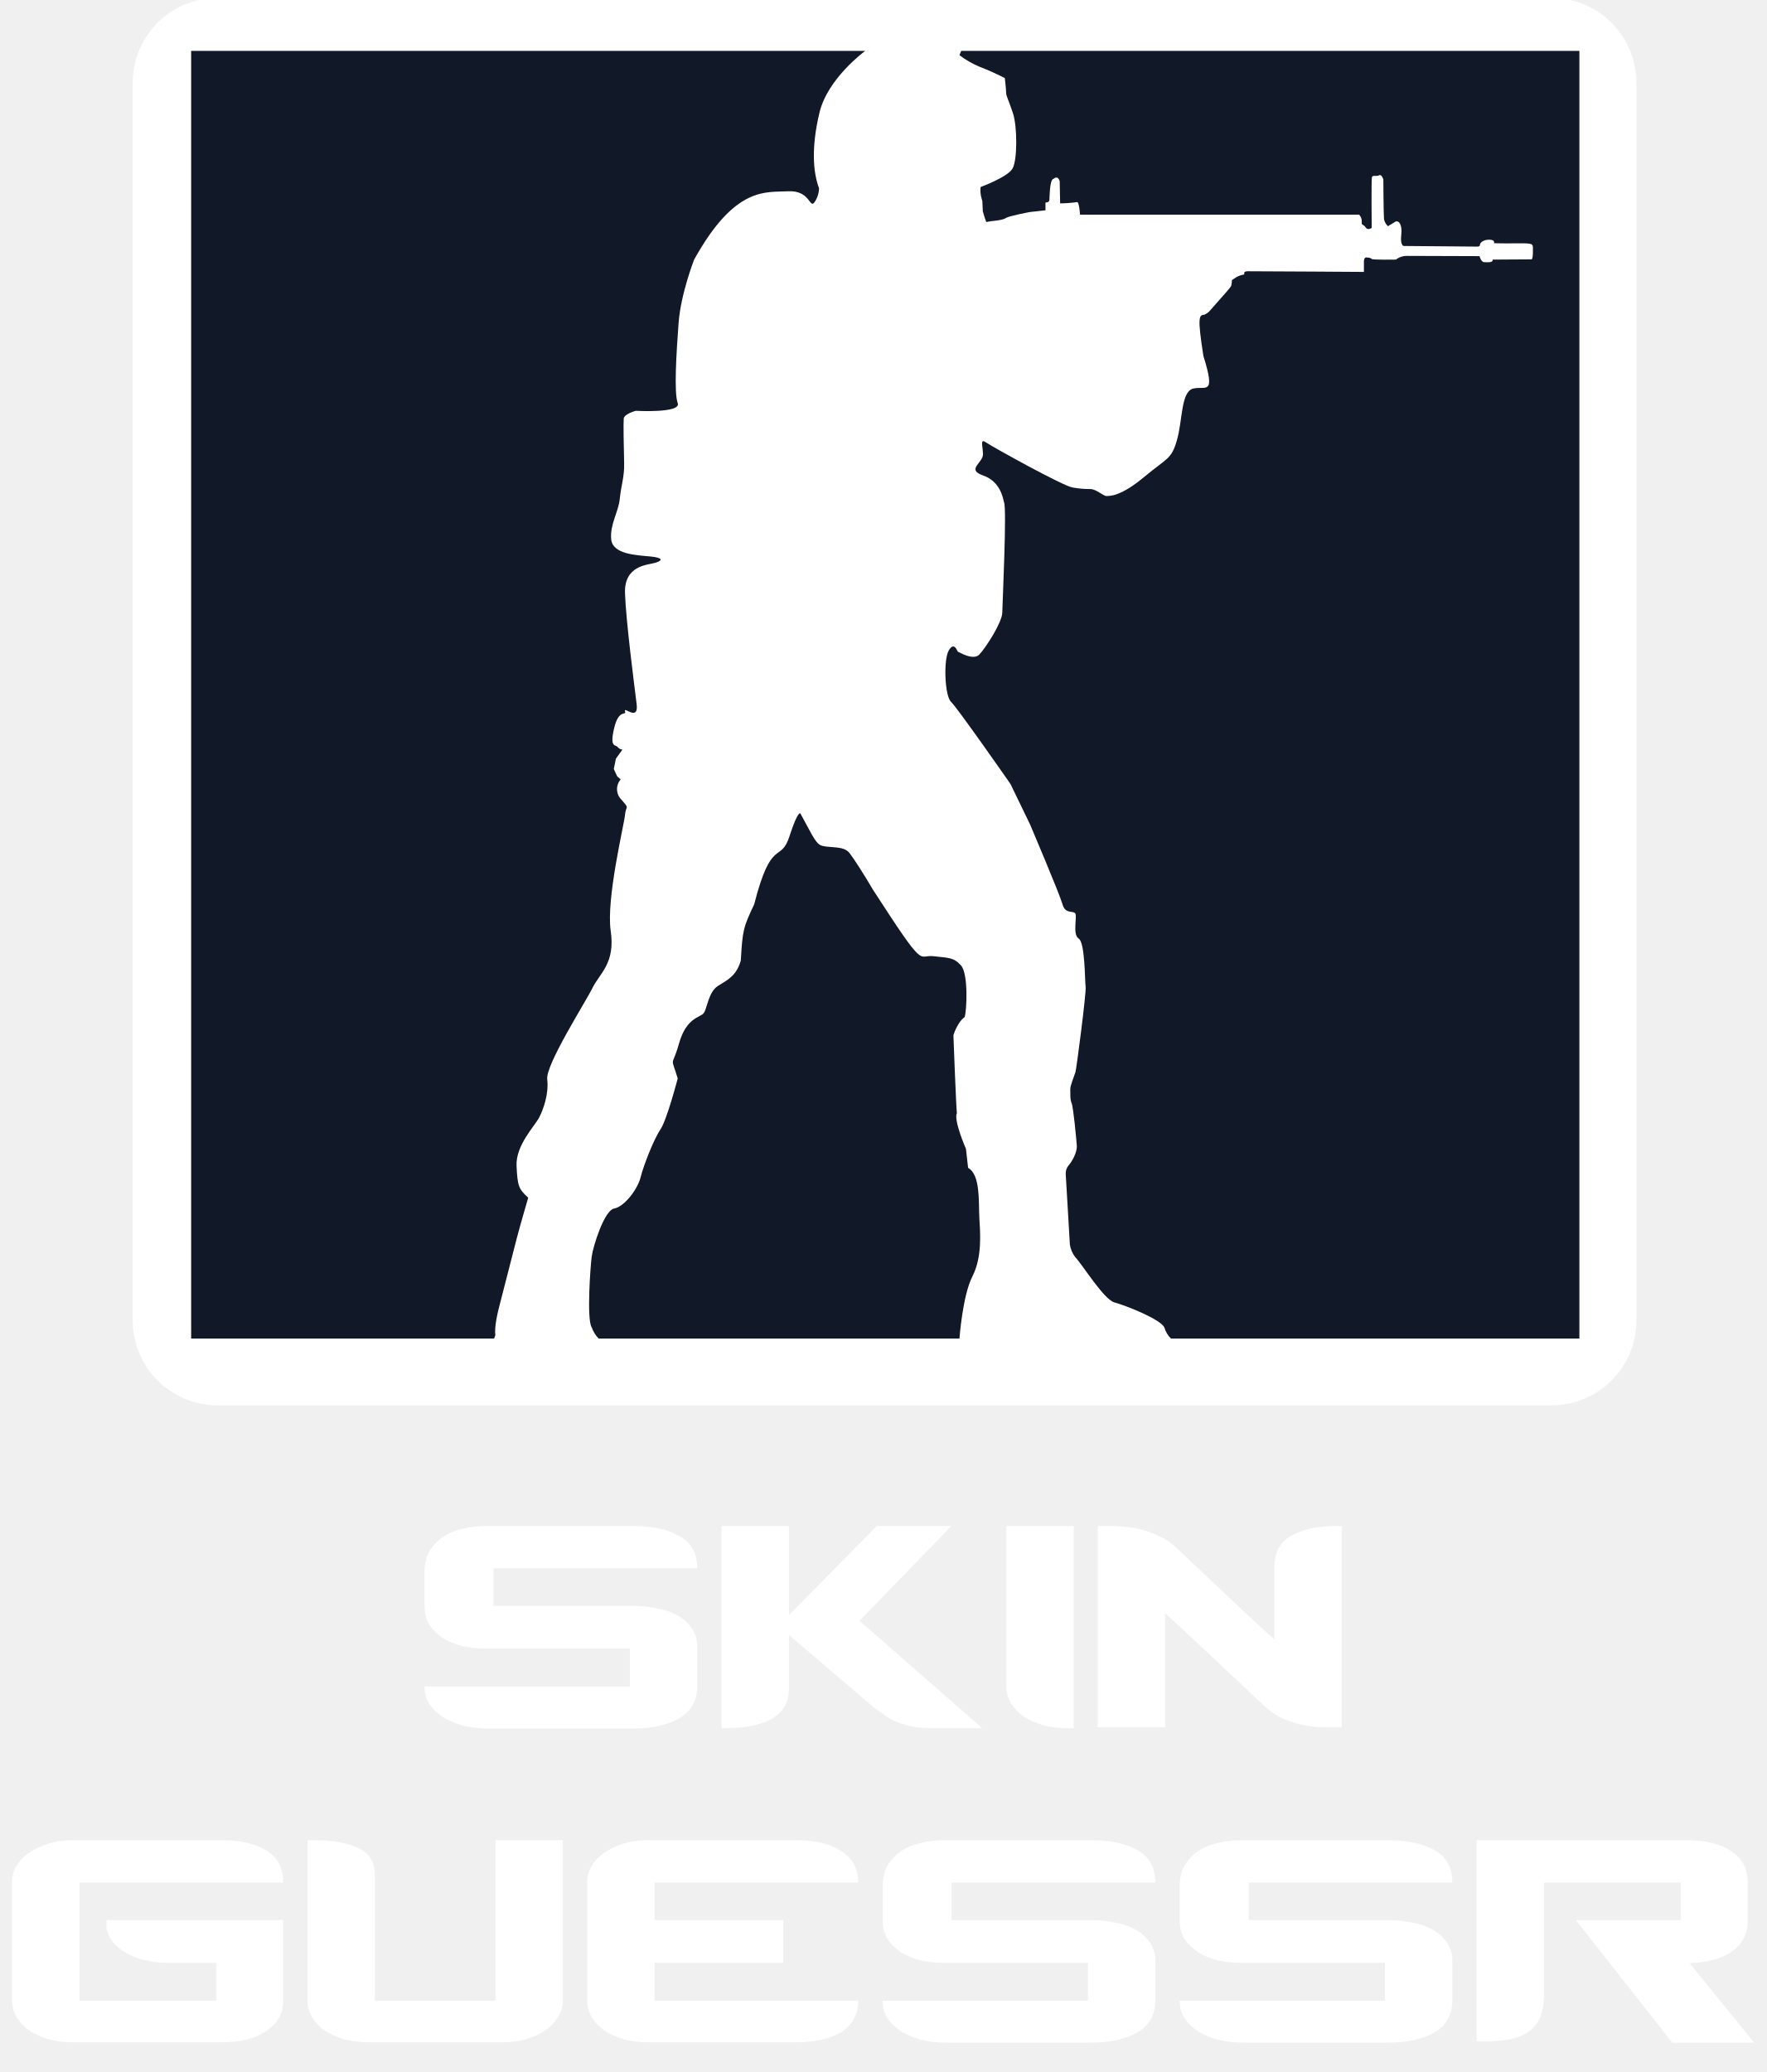
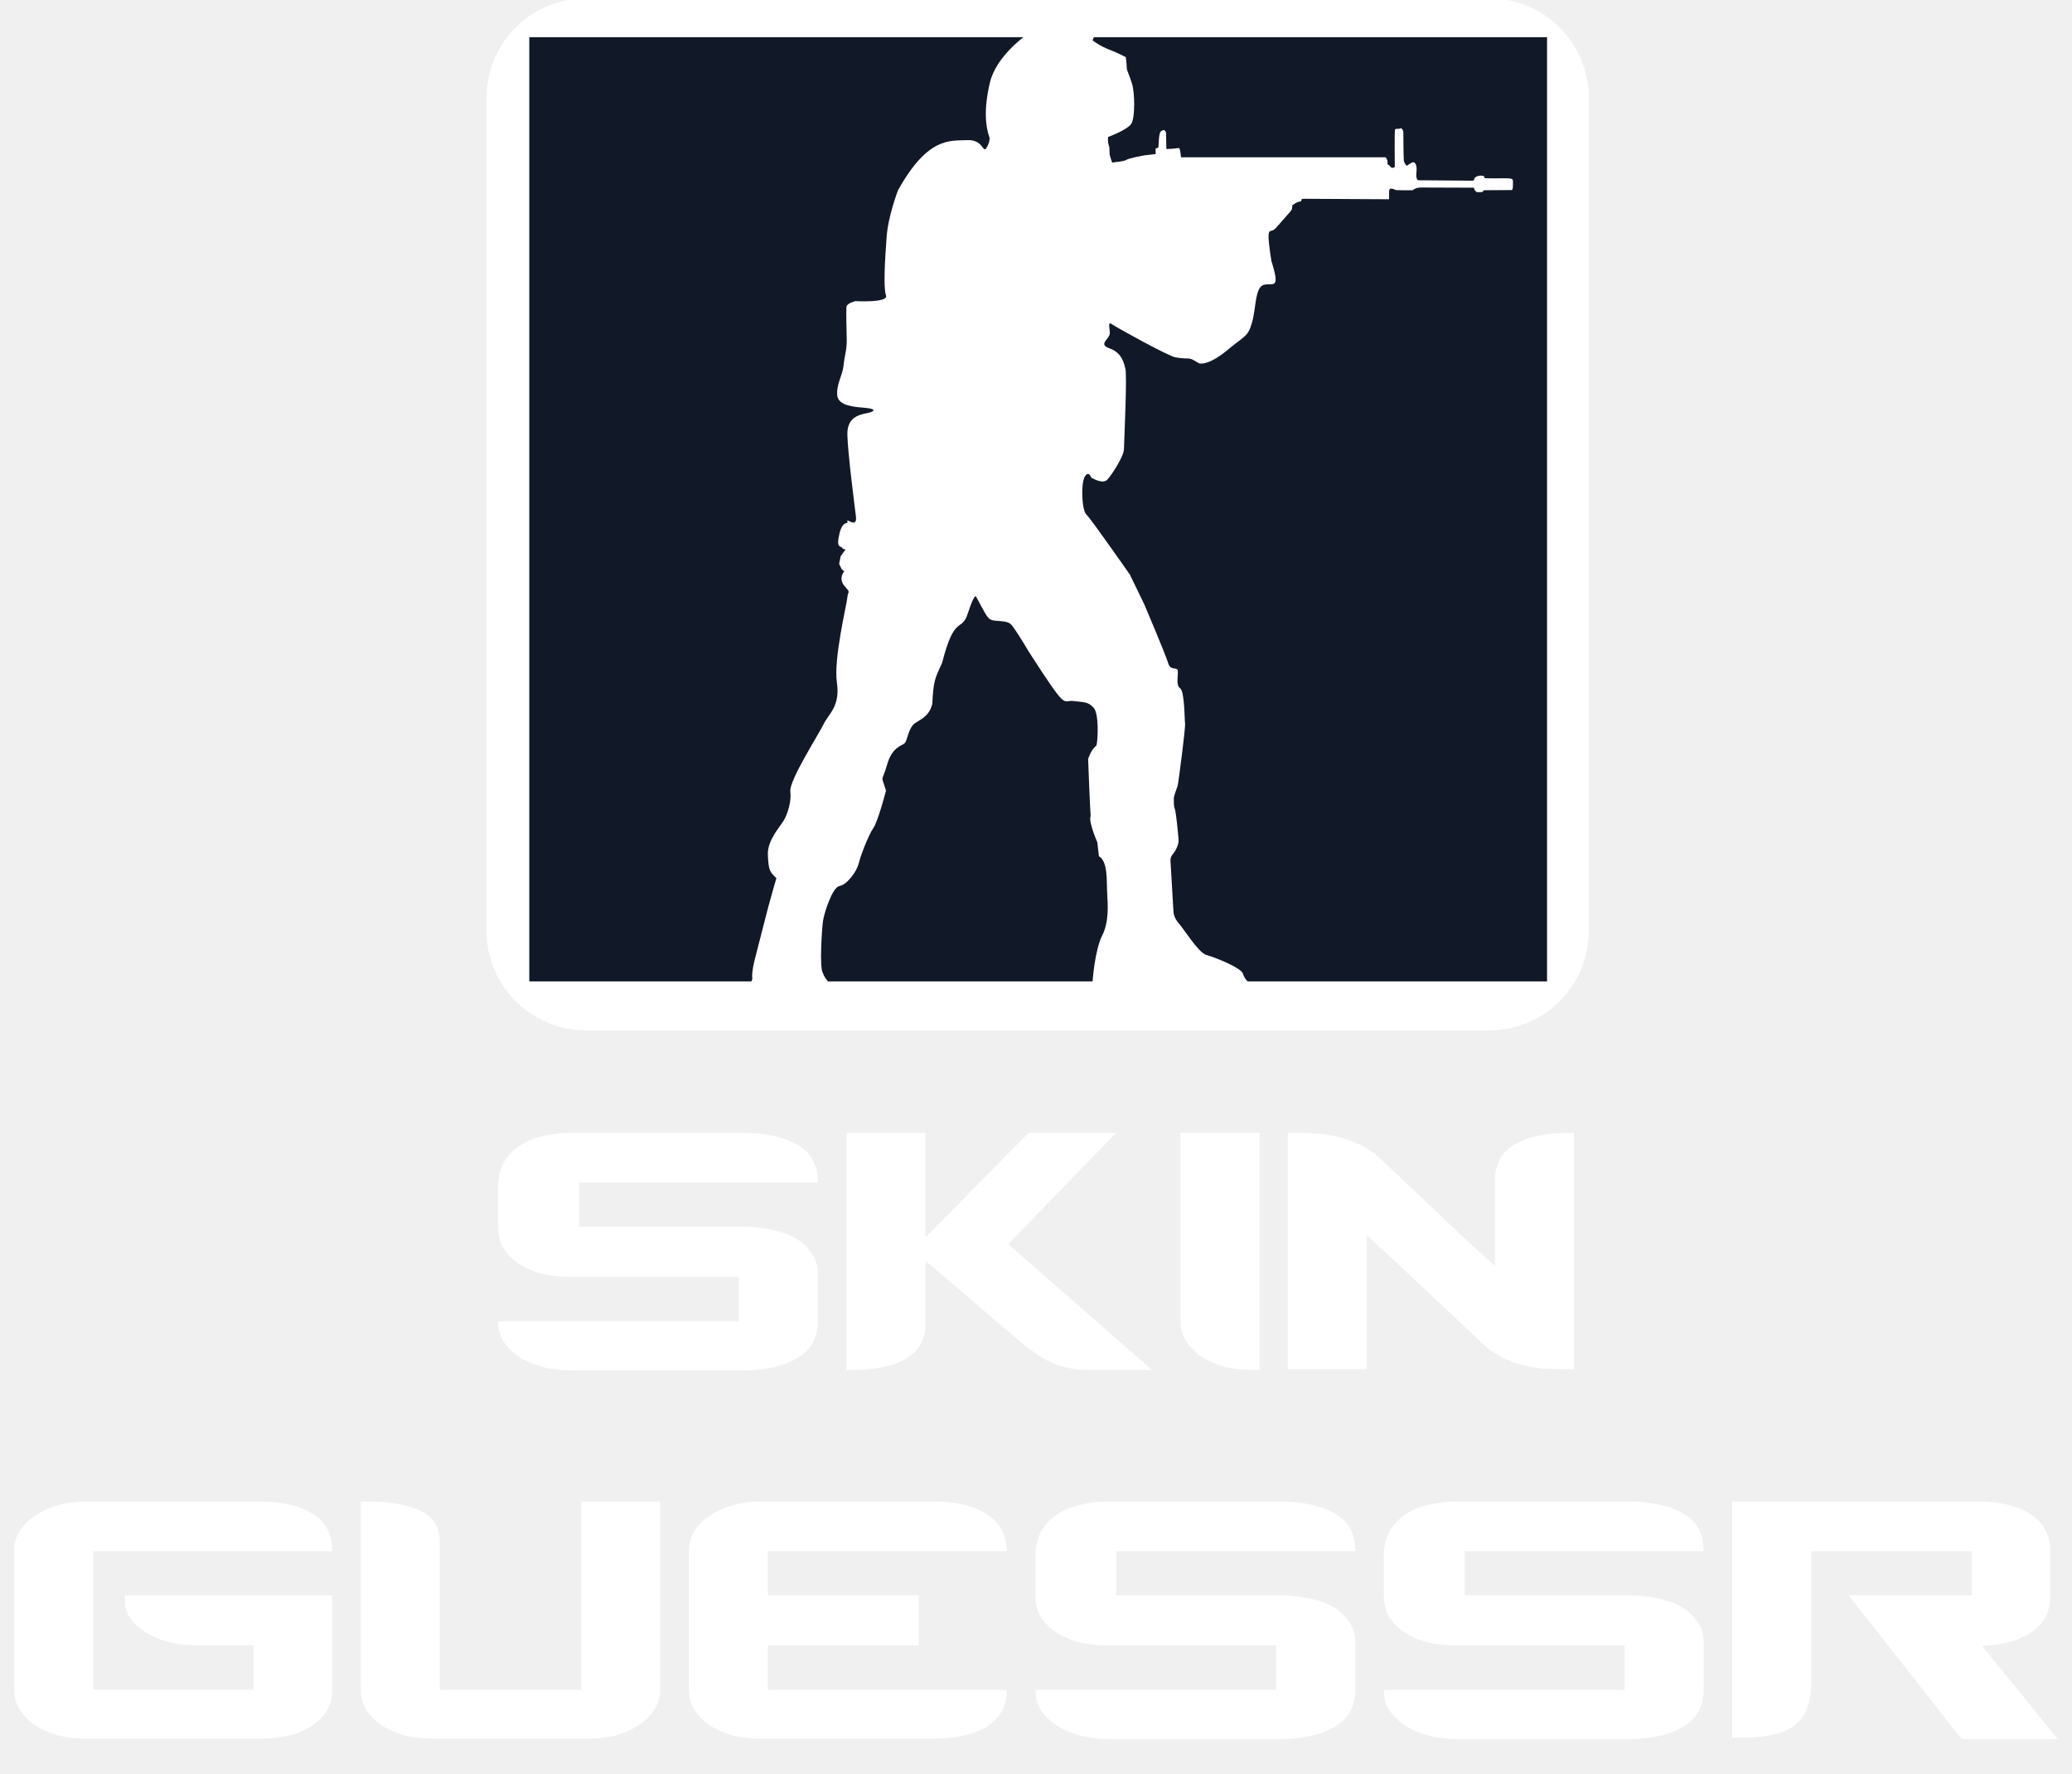
- <svg xmlns="http://www.w3.org/2000/svg" width="416" height="488" viewBox="0 0 416 488" fill="none">
+ <svg xmlns="http://www.w3.org/2000/svg" width="416" height="356" viewBox="0 0 416 356" fill="none">
  <g clip-path="url(#clip0_5882_149779)">
-     <path d="M51.247 8.5H365.414C371.489 8.5 376.413 13.425 376.413 19.5V311C376.413 317.075 371.489 322 365.413 322H51.247C45.171 322 40.247 317.075 40.247 311V19.5C40.247 13.425 45.172 8.5 51.247 8.5Z" fill="white" stroke="white" stroke-width="18" stroke-miterlimit="10" />
-     <path d="M45.023 11.981H203.787C203.787 11.981 194.937 18.397 192.999 26.539C191.061 34.681 191.468 40.478 192.901 44.345C192.868 45.552 192.477 46.723 191.778 47.708C190.654 49.124 190.76 44.752 185.574 45.053C180.387 45.355 173.149 43.734 163.485 61.141C163.485 61.141 160.334 69.177 159.821 76.098C159.308 83.018 158.706 92.487 159.618 94.93C160.53 97.372 149.75 96.754 149.75 96.754C149.75 96.754 146.998 97.47 146.9 98.594C146.803 99.717 146.9 105.612 146.998 108.966C147.096 112.321 146.282 114.258 145.98 117.417C145.679 120.576 143.644 123.426 143.945 126.984C144.246 130.542 149.848 130.754 153.104 131.055C156.361 131.356 156.052 132.073 154.228 132.577C152.404 133.082 146.998 133.196 147.202 139.71C147.405 146.223 149.441 161.692 149.945 165.861C150.45 170.029 146.795 166.268 147.202 167.489C147.609 168.71 145.777 166.773 144.653 171.462C143.53 176.152 144.963 175.322 145.467 175.94C145.605 176.111 145.775 176.253 145.968 176.356C146.161 176.46 146.373 176.523 146.591 176.543L145.06 178.684L144.556 181.127L145.37 182.861L146.184 183.569C145.612 184.221 145.305 185.063 145.324 185.929C145.342 186.795 145.683 187.624 146.282 188.251C148.423 190.693 147.405 189.57 147.202 191.915C146.998 194.259 142.724 211.658 143.839 219.287C144.955 226.916 141.201 229.269 139.573 232.623C137.944 235.978 128.476 250.739 128.883 254.199C129.29 257.659 127.963 261.323 126.953 263.253C125.943 265.182 121.449 269.766 121.661 274.553C121.873 279.341 122.166 280.049 124.405 282.085C124.405 282.085 122.475 288.704 121.759 291.448C121.042 294.191 118.298 304.987 117.785 306.917C117.273 308.847 116.369 312.51 116.67 314.448L116.369 315.262H45.023V11.981Z" fill="#111827" />
-     <path d="M140.99 315.262H225.974C225.974 315.262 226.69 305.183 229.027 300.607C231.363 296.031 230.859 290.43 230.655 286.766C230.452 283.102 230.956 276.686 228.009 275.058L227.504 270.58C227.504 270.58 224.549 263.871 225.363 262.137C225.159 260.207 224.549 243.818 224.549 243.818C224.549 243.818 225.469 240.765 227.195 239.544C227.7 238.013 228.107 229.163 226.283 227.331C224.655 225.499 223.433 225.605 219.77 225.198C216.106 224.791 218.141 228.959 205.521 209.419C203.38 205.755 201.141 202.295 200.123 200.968C199.106 199.641 197.575 199.649 195.238 199.445C192.902 199.242 192.592 199.144 190.557 195.374L188.521 191.605C188.521 191.605 188 190.595 185.924 197.003C183.848 203.41 181.699 197.003 177.628 212.985C175.088 218.375 174.884 218.986 174.477 226.207C173.459 229.871 171.326 230.791 169.079 232.216C166.832 233.641 166.539 237.606 165.725 238.632C164.91 239.658 161.654 239.641 159.928 245.748C158.202 251.854 157.892 248.296 159.618 253.995C159.618 253.995 157.078 263.765 155.547 266.004C154.017 268.243 151.574 274.455 150.866 277.305C150.157 280.155 146.998 284.226 144.654 284.633C142.309 285.04 139.671 293.589 139.361 295.925C139.052 298.262 138.14 310.784 139.361 312.616C139.709 313.604 140.264 314.507 140.99 315.262Z" fill="#111827" />
-     <path d="M226.38 11.981H371.98V315.262H275.793C275.071 314.563 274.543 313.687 274.262 312.722C273.554 310.784 265.054 307.43 262.513 306.762C259.973 306.095 254.925 297.806 253.199 296.031C252.562 295.176 252.143 294.179 251.978 293.125L251.009 276.638C250.935 275.89 251.154 275.143 251.62 274.553C252.385 273.69 253.753 271.5 253.606 269.717C253.46 267.934 252.792 260.712 252.385 259.801C251.978 258.889 252.125 257.358 252.076 256.544C252.027 255.73 253.045 253.336 253.297 252.473C253.549 251.61 255.894 233.592 255.691 232.42C255.487 231.247 255.593 222.039 254.062 221.07C252.532 220.101 253.753 215.835 253.248 215.119C252.743 214.402 250.903 215.371 250.244 212.985C249.584 210.6 242.615 194.202 242.615 194.202L237.982 184.636C237.982 184.636 225.468 166.675 223.987 165.299C222.505 163.923 222.155 155.325 223.482 153.143C224.809 150.961 225.468 153.494 225.615 153.494C225.762 153.494 229.181 155.684 230.655 154.153C232.128 152.622 235.996 146.63 236.053 144.334C236.11 142.038 237.168 119.355 236.46 118.28C236.199 117.214 235.589 113.395 231.518 111.97C227.447 110.546 231.624 109.023 231.518 106.882C231.412 104.741 230.809 103.218 232.283 104.236C233.757 105.254 250.447 114.519 252.638 114.82C253.997 115.066 255.376 115.186 256.757 115.178C258.288 115.178 260.071 117.059 260.73 116.807C261.439 116.807 263.987 116.913 269.483 112.329C274.979 107.745 275.89 108.258 277.218 103.576C278.545 98.895 278.129 92.227 281.028 91.518C283.926 90.81 286.426 93.399 283.422 83.832C281.997 74.624 282.355 74.217 283.682 74.111C284.846 73.501 284.496 73.655 287.134 70.7C289.772 67.744 289.837 67.598 289.984 67.297C290.096 66.863 290.148 66.417 290.138 65.969C290.138 65.969 290.953 65.465 291.205 65.261C291.765 64.969 292.366 64.763 292.988 64.65C293.241 64.65 292.581 63.934 293.802 63.885C298.386 63.885 321.232 64.04 321.232 64.04V61.443C321.232 61.443 321.281 60.58 321.843 60.629C322.404 60.677 322.86 60.734 323.064 60.987C323.267 61.239 328.763 61.141 328.763 61.141C329.534 60.55 330.486 60.242 331.458 60.27L348.458 60.327C348.458 60.327 348.816 61.744 349.573 61.744C350.331 61.744 351.609 61.956 351.56 61.141C354.108 61.141 360.719 61.084 360.719 61.084C360.719 61.084 361.078 61.084 361.029 58.894C361.078 57.014 361.127 57.323 354.662 57.323C352.325 57.323 351.861 57.266 351.861 57.266C351.861 57.266 352.219 56.452 350.746 56.452C349.272 56.452 348.556 57.217 348.556 57.673C348.556 58.129 347.896 58.08 347.896 58.08L330.595 57.934C330.595 57.934 329.732 57.828 330.033 55.288C330.334 52.747 329.325 51.721 328.511 52.283C327.696 52.845 327.086 53.097 326.98 53.252C326.874 53.407 326.068 52.438 325.962 51.567C325.856 50.696 325.808 42.464 325.808 42.309C325.808 42.155 325.352 40.934 324.798 41.292C324.244 41.65 323.267 41.137 323.113 41.748C322.958 42.358 323.064 53.659 323.064 53.659C323.064 53.659 322.144 54.367 321.639 53.553C321.134 52.739 320.621 53.195 320.727 52.234C320.743 51.927 320.697 51.62 320.59 51.332C320.484 51.044 320.32 50.78 320.108 50.557H254.372C254.372 50.557 254.16 47.398 253.655 47.602C252.338 47.785 251.011 47.886 249.682 47.903L249.584 42.717C249.584 42.717 249.275 41.194 248.16 42.106C247.142 42.204 247.24 46.682 247.142 47.195C247.044 47.708 246.23 47.708 246.23 47.708V49.531L242.566 49.938C242.566 49.938 237.575 50.858 236.867 51.371C236.159 51.884 233.504 52.08 233.504 52.08L232.283 52.283C231.968 51.451 231.696 50.603 231.469 49.743C231.469 49.434 231.363 47.3 231.363 47.3C231.363 47.3 231.575 48.115 231.168 46.682C230.923 45.825 230.851 44.928 230.956 44.044C230.956 44.044 237.372 41.699 238.495 39.663C239.619 37.628 239.611 29.893 238.593 26.734C237.575 23.575 236.965 22.663 236.965 21.849C236.965 21.035 236.655 18.397 236.655 18.397C234.741 17.403 232.773 16.517 230.761 15.743C229.053 15.038 227.444 14.116 225.973 12.999L226.38 11.981Z" fill="#111827" />
-     <path d="M164.206 397.12C164.206 400.54 162.781 403.073 159.931 404.72C157.144 406.303 153.471 407.095 148.911 407.095H115.091C113.191 407.095 111.322 406.905 109.486 406.525C107.712 406.082 106.097 405.448 104.641 404.625C103.247 403.738 102.107 402.693 101.221 401.49C100.397 400.287 99.986 398.862 99.986 397.215H148.341V388.285H114.426C112.526 388.285 110.689 388.095 108.916 387.715C107.206 387.272 105.686 386.638 104.356 385.815C103.026 384.928 101.949 383.883 101.126 382.68C100.366 381.413 99.986 379.925 99.986 378.215V370.33C99.986 368.43 100.366 366.783 101.126 365.39C101.949 363.997 103.026 362.857 104.356 361.97C105.686 361.083 107.206 360.45 108.916 360.07C110.689 359.627 112.557 359.405 114.521 359.405H149.101C153.661 359.405 157.302 360.197 160.026 361.78C162.812 363.3 164.206 365.833 164.206 369.38H116.231V378.215H149.006C150.906 378.215 152.774 378.405 154.611 378.785C156.447 379.102 158.062 379.64 159.456 380.4C160.849 381.16 161.989 382.173 162.876 383.44C163.762 384.643 164.206 386.037 164.206 387.62V397.12ZM219.147 407C217.184 407 215.537 406.842 214.207 406.525C212.94 406.208 211.8 405.828 210.787 405.385C209.837 404.942 208.982 404.435 208.222 403.865C207.462 403.295 206.702 402.757 205.942 402.25L185.802 385.055V397.88C185.802 399.59 185.39 401.047 184.567 402.25C183.807 403.39 182.762 404.308 181.432 405.005C180.102 405.702 178.55 406.208 176.777 406.525C175.067 406.842 173.262 407 171.362 407H169.937V359.405H185.802V380.4L206.512 359.405H224.087L202.427 381.73L231.307 407H219.147ZM251.167 407C249.267 407 247.462 406.778 245.752 406.335C244.042 405.828 242.522 405.163 241.192 404.34C239.925 403.453 238.912 402.408 238.152 401.205C237.392 400.002 237.012 398.64 237.012 397.12V359.405H252.877V407H251.167ZM312.781 406.81C311.957 406.81 310.944 406.778 309.741 406.715C308.537 406.588 307.239 406.367 305.846 406.05C304.452 405.67 303.059 405.163 301.666 404.53C300.272 403.833 298.974 402.915 297.771 401.775L280.766 385.815L274.401 379.925V406.81H258.536V359.405H261.766C262.589 359.405 263.634 359.468 264.901 359.595C266.167 359.658 267.466 359.88 268.796 360.26C270.189 360.577 271.582 361.083 272.976 361.78C274.432 362.413 275.762 363.3 276.966 364.44L293.876 380.4C293.939 380.463 294.287 380.78 294.921 381.35C295.554 381.92 296.377 382.68 297.391 383.63C298.404 384.58 299.322 385.403 300.146 386.1V369C300.146 365.643 301.476 363.205 304.136 361.685C306.859 360.165 310.406 359.405 314.776 359.405H316.011V406.81H312.781ZM66.692 471.12C66.692 472.83 66.312 474.287 65.552 475.49C64.792 476.693 63.747 477.707 62.417 478.53C61.15 479.353 59.63 479.987 57.857 480.43C56.084 480.81 54.215 481 52.252 481H17.007C15.107 481 13.302 480.778 11.592 480.335C9.882 479.828 8.362 479.163 7.032 478.34C5.765 477.453 4.752 476.408 3.992 475.205C3.232 474.002 2.852 472.64 2.852 471.12V443.095C2.852 441.702 3.232 440.435 3.992 439.295C4.752 438.092 5.765 437.078 7.032 436.255C8.362 435.368 9.882 434.672 11.592 434.165C13.302 433.658 15.139 433.405 17.102 433.405H52.252C56.685 433.405 60.2 434.228 62.797 435.875C65.394 437.458 66.692 439.96 66.692 443.38H18.717V471.215H50.922V462.285H39.522C35.722 462.285 32.429 461.493 29.642 459.91C26.919 458.327 25.399 456.363 25.082 454.02V452.215H66.692V471.12ZM132.567 471.12C132.567 472.64 132.155 474.002 131.332 475.205C130.572 476.408 129.527 477.453 128.197 478.34C126.93 479.163 125.442 479.828 123.732 480.335C122.022 480.778 120.185 481 118.222 481H86.777C84.814 481 82.945 480.778 81.172 480.335C79.462 479.828 77.942 479.163 76.612 478.34C75.345 477.453 74.332 476.408 73.572 475.205C72.812 474.002 72.432 472.64 72.432 471.12V433.405H74.142C78.322 433.405 81.71 434.007 84.307 435.21C86.967 436.413 88.297 438.535 88.297 441.575V471.215H116.702V433.405H132.567V471.12ZM184.471 462.285H154.166V471.215H202.141C202.141 472.925 201.761 474.413 201.001 475.68C200.305 476.883 199.291 477.897 197.961 478.72C196.631 479.48 195.08 480.05 193.306 480.43C191.596 480.81 189.728 481 187.701 481H152.551C150.588 481 148.751 480.778 147.041 480.335C145.331 479.828 143.811 479.163 142.481 478.34C141.215 477.453 140.201 476.408 139.441 475.205C138.681 474.002 138.301 472.64 138.301 471.12V443.285C138.301 441.828 138.681 440.498 139.441 439.295C140.201 438.092 141.215 437.078 142.481 436.255C143.811 435.368 145.331 434.672 147.041 434.165C148.751 433.658 150.556 433.405 152.456 433.405H187.701C192.071 433.405 195.555 434.26 198.151 435.97C200.811 437.68 202.141 440.15 202.141 443.38H154.166V452.215H184.471V462.285ZM272.101 471.12C272.101 474.54 270.676 477.073 267.826 478.72C265.04 480.303 261.366 481.095 256.806 481.095H222.986C221.086 481.095 219.218 480.905 217.381 480.525C215.608 480.082 213.993 479.448 212.536 478.625C211.143 477.738 210.003 476.693 209.116 475.49C208.293 474.287 207.881 472.862 207.881 471.215H256.236V462.285H222.321C220.421 462.285 218.585 462.095 216.811 461.715C215.101 461.272 213.581 460.638 212.251 459.815C210.921 458.928 209.845 457.883 209.021 456.68C208.261 455.413 207.881 453.925 207.881 452.215V444.33C207.881 442.43 208.261 440.783 209.021 439.39C209.845 437.997 210.921 436.857 212.251 435.97C213.581 435.083 215.101 434.45 216.811 434.07C218.585 433.627 220.453 433.405 222.416 433.405H256.996C261.556 433.405 265.198 434.197 267.921 435.78C270.708 437.3 272.101 439.833 272.101 443.38H224.126V452.215H256.901C258.801 452.215 260.67 452.405 262.506 452.785C264.343 453.102 265.958 453.64 267.351 454.4C268.745 455.16 269.885 456.173 270.771 457.44C271.658 458.643 272.101 460.037 272.101 461.62V471.12ZM342.052 471.12C342.052 474.54 340.627 477.073 337.777 478.72C334.991 480.303 331.317 481.095 326.757 481.095H292.937C291.037 481.095 289.169 480.905 287.332 480.525C285.559 480.082 283.944 479.448 282.487 478.625C281.094 477.738 279.954 476.693 279.067 475.49C278.244 474.287 277.832 472.862 277.832 471.215H326.187V462.285H292.272C290.372 462.285 288.536 462.095 286.762 461.715C285.052 461.272 283.532 460.638 282.202 459.815C280.872 458.928 279.796 457.883 278.972 456.68C278.212 455.413 277.832 453.925 277.832 452.215V444.33C277.832 442.43 278.212 440.783 278.972 439.39C279.796 437.997 280.872 436.857 282.202 435.97C283.532 435.083 285.052 434.45 286.762 434.07C288.536 433.627 290.404 433.405 292.367 433.405H326.947C331.507 433.405 335.149 434.197 337.872 435.78C340.659 437.3 342.052 439.833 342.052 443.38H294.077V452.215H326.852C328.752 452.215 330.621 452.405 332.457 452.785C334.294 453.102 335.909 453.64 337.302 454.4C338.696 455.16 339.836 456.173 340.722 457.44C341.609 458.643 342.052 460.037 342.052 461.62V471.12ZM393.859 481.095L371.154 452.215H395.854V443.38H363.649V469.695C363.649 474.192 362.287 477.232 359.564 478.815C358.17 479.638 356.587 480.177 354.814 480.43C353.04 480.683 351.235 480.81 349.399 480.81H347.784V433.405H397.184C401.617 433.405 405.132 434.26 407.729 435.97C410.325 437.68 411.624 440.15 411.624 443.38V452.405C411.624 455.445 410.42 457.82 408.014 459.53C405.67 461.24 402.314 462.19 397.944 462.38L413.144 481.095H393.859Z" fill="white" />
+     <path d="M117.66 12.662H299C302.866 12.662 306 15.796 306 19.662V186.837C306 190.703 302.866 193.837 299 193.837H117.66C113.794 193.837 110.66 190.703 110.66 186.837V19.662C110.66 15.796 113.794 12.662 117.66 12.662Z" fill="white" stroke="white" stroke-width="26" stroke-miterlimit="10" />
+     <path d="M106.269 7.462H205.491C205.491 7.462 199.96 11.472 198.749 16.56C197.538 21.648 197.792 25.271 198.688 27.688C198.667 28.443 198.422 29.174 197.985 29.79C197.283 30.675 197.349 27.943 194.108 28.131C190.867 28.319 186.343 27.307 180.304 38.185C180.304 38.185 178.334 43.208 178.014 47.533C177.693 51.858 177.317 57.775 177.887 59.302C178.457 60.828 171.72 60.442 171.72 60.442C171.72 60.442 170 60.889 169.939 61.592C169.878 62.294 169.939 65.978 170 68.074C170.061 70.17 169.552 71.381 169.364 73.356C169.176 75.33 167.903 77.111 168.092 79.334C168.28 81.558 171.781 81.69 173.816 81.879C175.851 82.067 175.658 82.515 174.518 82.83C173.378 83.145 170 83.217 170.127 87.287C170.254 91.358 171.526 101.026 171.842 103.631C172.157 106.236 169.873 103.885 170.127 104.649C170.381 105.412 169.237 104.201 168.534 107.132C167.832 110.063 168.728 109.544 169.043 109.93C169.129 110.037 169.235 110.125 169.356 110.19C169.477 110.255 169.609 110.295 169.745 110.307L168.789 111.645L168.473 113.172L168.982 114.255L169.491 114.698C169.134 115.105 168.942 115.631 168.953 116.173C168.965 116.714 169.178 117.232 169.552 117.624C170.89 119.15 170.254 118.448 170.127 119.913C170 121.379 167.328 132.253 168.026 137.02C168.723 141.788 166.377 143.259 165.359 145.355C164.342 147.451 158.424 156.676 158.678 158.839C158.933 161.001 158.103 163.291 157.472 164.497C156.842 165.703 154.033 168.568 154.165 171.56C154.297 174.551 154.481 174.994 155.88 176.266C155.88 176.266 154.674 180.403 154.226 182.118C153.778 183.833 152.064 190.58 151.743 191.786C151.422 192.991 150.858 195.281 151.046 196.492L150.858 197.001H106.269V7.462Z" fill="#111827" />
+     <path d="M166.245 197.001H219.356C219.356 197.001 219.804 190.701 221.265 187.842C222.725 184.982 222.409 181.481 222.282 179.192C222.155 176.902 222.47 172.892 220.628 171.875L220.313 169.076C220.313 169.076 218.466 164.883 218.975 163.8C218.848 162.594 218.466 152.351 218.466 152.351C218.466 152.351 219.041 150.443 220.12 149.68C220.435 148.723 220.69 143.192 219.55 142.047C218.532 140.902 217.769 140.969 215.479 140.714C213.189 140.46 214.461 143.065 206.575 130.853C205.236 128.563 203.837 126.401 203.201 125.571C202.565 124.742 201.608 124.747 200.148 124.62C198.688 124.493 198.494 124.432 197.222 122.076L195.95 119.72C195.95 119.72 195.625 119.089 194.327 123.093C193.03 127.098 191.686 123.093 189.142 133.082C187.555 136.45 187.427 136.832 187.173 141.345C186.537 143.635 185.204 144.21 183.799 145.1C182.395 145.991 182.212 148.469 181.703 149.11C181.194 149.751 179.159 149.741 178.08 153.557C177.002 157.373 176.808 155.15 177.887 158.711C177.887 158.711 176.299 164.817 175.343 166.217C174.386 167.616 172.86 171.498 172.417 173.279C171.974 175.06 170 177.604 168.535 177.859C167.069 178.113 165.421 183.456 165.227 184.916C165.034 186.376 164.464 194.202 165.227 195.347C165.444 195.965 165.791 196.529 166.245 197.001Z" fill="#111827" />
+     <path d="M219.61 7.462H310.604V197.001H250.491C250.04 196.564 249.71 196.017 249.534 195.413C249.092 194.202 243.78 192.106 242.192 191.689C240.605 191.272 237.45 186.092 236.371 184.982C235.973 184.448 235.711 183.824 235.608 183.166L235.002 172.862C234.956 172.395 235.093 171.928 235.384 171.56C235.862 171.02 236.717 169.651 236.626 168.537C236.534 167.423 236.117 162.909 235.862 162.34C235.608 161.77 235.699 160.813 235.669 160.304C235.638 159.795 236.274 158.3 236.432 157.76C236.59 157.221 238.055 145.96 237.928 145.228C237.801 144.495 237.867 138.74 236.91 138.135C235.954 137.529 236.717 134.863 236.402 134.415C236.086 133.967 234.936 134.573 234.524 133.082C234.112 131.591 229.756 121.343 229.756 121.343L226.861 115.365C226.861 115.365 219.04 104.14 218.114 103.28C217.188 102.42 216.969 97.047 217.799 95.683C218.628 94.319 219.04 95.902 219.132 95.902C219.224 95.902 221.361 97.271 222.282 96.314C223.203 95.357 225.62 91.612 225.655 90.178C225.691 88.743 226.352 74.567 225.91 73.895C225.747 73.228 225.365 70.842 222.821 69.952C220.277 69.061 222.887 68.11 222.821 66.771C222.755 65.433 222.378 64.482 223.299 65.118C224.22 65.754 234.651 71.544 236.02 71.733C236.87 71.886 237.731 71.961 238.595 71.956C239.551 71.956 240.666 73.132 241.078 72.974C241.52 72.974 243.113 73.04 246.548 70.175C249.982 67.311 250.552 67.631 251.382 64.706C252.211 61.78 251.951 57.612 253.763 57.17C255.574 56.727 257.136 58.345 255.259 52.367C254.368 46.612 254.592 46.357 255.422 46.291C256.149 45.91 255.93 46.006 257.579 44.159C259.228 42.312 259.268 42.221 259.36 42.032C259.43 41.761 259.463 41.482 259.457 41.203C259.457 41.203 259.965 40.887 260.123 40.76C260.473 40.577 260.849 40.449 261.238 40.379C261.395 40.379 260.983 39.931 261.746 39.9C264.611 39.9 278.889 39.997 278.889 39.997V38.374C278.889 38.374 278.919 37.834 279.27 37.865C279.622 37.895 279.906 37.931 280.034 38.089C280.161 38.246 283.595 38.185 283.595 38.185C284.078 37.816 284.672 37.623 285.28 37.641L295.904 37.677C295.904 37.677 296.128 38.562 296.601 38.562C297.074 38.562 297.873 38.694 297.843 38.185C299.435 38.185 303.567 38.15 303.567 38.15C303.567 38.15 303.791 38.15 303.76 36.781C303.791 35.606 303.821 35.799 299.781 35.799C298.321 35.799 298.031 35.763 298.031 35.763C298.031 35.763 298.255 35.255 297.334 35.255C296.413 35.255 295.965 35.733 295.965 36.018C295.965 36.303 295.553 36.272 295.553 36.272L284.74 36.181C284.74 36.181 284.201 36.114 284.389 34.527C284.578 32.939 283.947 32.298 283.438 32.649C282.929 33.001 282.547 33.158 282.481 33.255C282.415 33.352 281.911 32.746 281.845 32.202C281.779 31.657 281.748 26.513 281.748 26.416C281.748 26.32 281.463 25.556 281.117 25.78C280.771 26.004 280.161 25.683 280.064 26.065C279.968 26.447 280.034 33.509 280.034 33.509C280.034 33.509 279.459 33.952 279.143 33.443C278.828 32.934 278.507 33.219 278.573 32.619C278.583 32.427 278.554 32.235 278.488 32.055C278.421 31.875 278.319 31.71 278.187 31.571H237.104C237.104 31.571 236.972 29.596 236.656 29.724C235.833 29.838 235.004 29.901 234.173 29.912L234.112 26.671C234.112 26.671 233.919 25.719 233.221 26.289C232.585 26.35 232.646 29.149 232.585 29.469C232.524 29.79 232.016 29.79 232.016 29.79V30.93L229.726 31.184C229.726 31.184 226.607 31.759 226.164 32.08C225.721 32.4 224.063 32.522 224.063 32.522L223.299 32.649C223.102 32.129 222.932 31.599 222.79 31.062C222.79 30.869 222.724 29.535 222.724 29.535C222.724 29.535 222.857 30.044 222.602 29.149C222.449 28.613 222.404 28.053 222.47 27.5C222.47 27.5 226.479 26.035 227.182 24.763C227.884 23.491 227.879 18.657 227.243 16.682C226.607 14.708 226.225 14.138 226.225 13.629C226.225 13.121 226.032 11.472 226.032 11.472C224.836 10.851 223.606 10.297 222.348 9.813C221.281 9.373 220.275 8.796 219.356 8.098L219.61 7.462Z" fill="#111827" />
+     <path d="M164.206 265.12C164.206 268.54 162.781 271.073 159.931 272.72C157.144 274.303 153.471 275.095 148.911 275.095H115.091C113.191 275.095 111.322 274.905 109.486 274.525C107.712 274.082 106.097 273.448 104.641 272.625C103.247 271.738 102.107 270.693 101.221 269.49C100.397 268.287 99.986 266.862 99.986 265.215H148.341V256.285H114.426C112.526 256.285 110.689 256.095 108.916 255.715C107.206 255.272 105.686 254.638 104.356 253.815C103.026 252.928 101.949 251.883 101.126 250.68C100.366 249.413 99.986 247.925 99.986 246.215V238.33C99.986 236.43 100.366 234.783 101.126 233.39C101.949 231.997 103.026 230.857 104.356 229.97C105.686 229.083 107.206 228.45 108.916 228.07C110.689 227.627 112.557 227.405 114.521 227.405H149.101C153.661 227.405 157.302 228.197 160.026 229.78C162.812 231.3 164.206 233.833 164.206 237.38H116.231V246.215H149.006C150.906 246.215 152.774 246.405 154.611 246.785C156.447 247.102 158.062 247.64 159.456 248.4C160.849 249.16 161.989 250.173 162.876 251.44C163.762 252.643 164.206 254.037 164.206 255.62V265.12ZM219.147 275C217.184 275 215.537 274.842 214.207 274.525C212.94 274.208 211.8 273.828 210.787 273.385C209.837 272.942 208.982 272.435 208.222 271.865C207.462 271.295 206.702 270.757 205.942 270.25L185.802 253.055V265.88C185.802 267.59 185.39 269.047 184.567 270.25C183.807 271.39 182.762 272.308 181.432 273.005C180.102 273.702 178.55 274.208 176.777 274.525C175.067 274.842 173.262 275 171.362 275H169.937V227.405H185.802V248.4L206.512 227.405H224.087L202.427 249.73L231.307 275H219.147ZM251.167 275C249.267 275 247.462 274.778 245.752 274.335C244.042 273.828 242.522 273.163 241.192 272.34C239.925 271.453 238.912 270.408 238.152 269.205C237.392 268.002 237.012 266.64 237.012 265.12V227.405H252.877V275H251.167ZM312.781 274.81C311.957 274.81 310.944 274.778 309.741 274.715C308.537 274.588 307.239 274.367 305.846 274.05C304.452 273.67 303.059 273.163 301.666 272.53C300.272 271.833 298.974 270.915 297.771 269.775L280.766 253.815L274.401 247.925V274.81H258.536V227.405H261.766C262.589 227.405 263.634 227.468 264.901 227.595C266.167 227.658 267.466 227.88 268.796 228.26C270.189 228.577 271.582 229.083 272.976 229.78C274.432 230.413 275.762 231.3 276.966 232.44L293.876 248.4C293.939 248.463 294.287 248.78 294.921 249.35C295.554 249.92 296.377 250.68 297.391 251.63C298.404 252.58 299.322 253.403 300.146 254.1V237C300.146 233.643 301.476 231.205 304.136 229.685C306.859 228.165 310.406 227.405 314.776 227.405H316.011V274.81H312.781ZM66.692 339.12C66.692 340.83 66.312 342.287 65.552 343.49C64.792 344.693 63.747 345.707 62.417 346.53C61.15 347.353 59.63 347.987 57.857 348.43C56.084 348.81 54.215 349 52.252 349H17.007C15.107 349 13.302 348.778 11.592 348.335C9.882 347.828 8.362 347.163 7.032 346.34C5.765 345.453 4.752 344.408 3.992 343.205C3.232 342.002 2.852 340.64 2.852 339.12V311.095C2.852 309.702 3.232 308.435 3.992 307.295C4.752 306.092 5.765 305.078 7.032 304.255C8.362 303.368 9.882 302.672 11.592 302.165C13.302 301.658 15.139 301.405 17.102 301.405H52.252C56.685 301.405 60.2 302.228 62.797 303.875C65.394 305.458 66.692 307.96 66.692 311.38H18.717V339.215H50.922V330.285H39.522C35.722 330.285 32.429 329.493 29.642 327.91C26.919 326.327 25.399 324.363 25.082 322.02V320.215H66.692V339.12ZM132.567 339.12C132.567 340.64 132.155 342.002 131.332 343.205C130.572 344.408 129.527 345.453 128.197 346.34C126.93 347.163 125.442 347.828 123.732 348.335C122.022 348.778 120.185 349 118.222 349H86.777C84.814 349 82.945 348.778 81.172 348.335C79.462 347.828 77.942 347.163 76.612 346.34C75.345 345.453 74.332 344.408 73.572 343.205C72.812 342.002 72.432 340.64 72.432 339.12V301.405H74.142C78.322 301.405 81.71 302.007 84.307 303.21C86.967 304.413 88.297 306.535 88.297 309.575V339.215H116.702V301.405H132.567V339.12ZM184.471 330.285H154.166V339.215H202.141C202.141 340.925 201.761 342.413 201.001 343.68C200.305 344.883 199.291 345.897 197.961 346.72C196.631 347.48 195.08 348.05 193.306 348.43C191.596 348.81 189.728 349 187.701 349H152.551C150.588 349 148.751 348.778 147.041 348.335C145.331 347.828 143.811 347.163 142.481 346.34C141.215 345.453 140.201 344.408 139.441 343.205C138.681 342.002 138.301 340.64 138.301 339.12V311.285C138.301 309.828 138.681 308.498 139.441 307.295C140.201 306.092 141.215 305.078 142.481 304.255C143.811 303.368 145.331 302.672 147.041 302.165C148.751 301.658 150.556 301.405 152.456 301.405H187.701C192.071 301.405 195.555 302.26 198.151 303.97C200.811 305.68 202.141 308.15 202.141 311.38H154.166V320.215H184.471V330.285ZM272.101 339.12C272.101 342.54 270.676 345.073 267.826 346.72C265.04 348.303 261.366 349.095 256.806 349.095H222.986C221.086 349.095 219.218 348.905 217.381 348.525C215.608 348.082 213.993 347.448 212.536 346.625C211.143 345.738 210.003 344.693 209.116 343.49C208.293 342.287 207.881 340.862 207.881 339.215H256.236V330.285H222.321C220.421 330.285 218.585 330.095 216.811 329.715C215.101 329.272 213.581 328.638 212.251 327.815C210.921 326.928 209.845 325.883 209.021 324.68C208.261 323.413 207.881 321.925 207.881 320.215V312.33C207.881 310.43 208.261 308.783 209.021 307.39C209.845 305.997 210.921 304.857 212.251 303.97C213.581 303.083 215.101 302.45 216.811 302.07C218.585 301.627 220.453 301.405 222.416 301.405H256.996C261.556 301.405 265.198 302.197 267.921 303.78C270.708 305.3 272.101 307.833 272.101 311.38H224.126V320.215H256.901C258.801 320.215 260.67 320.405 262.506 320.785C264.343 321.102 265.958 321.64 267.351 322.4C268.745 323.16 269.885 324.173 270.771 325.44C271.658 326.643 272.101 328.037 272.101 329.62V339.12ZM342.052 339.12C342.052 342.54 340.627 345.073 337.777 346.72C334.991 348.303 331.317 349.095 326.757 349.095H292.937C291.037 349.095 289.169 348.905 287.332 348.525C285.559 348.082 283.944 347.448 282.487 346.625C281.094 345.738 279.954 344.693 279.067 343.49C278.244 342.287 277.832 340.862 277.832 339.215H326.187V330.285H292.272C290.372 330.285 288.536 330.095 286.762 329.715C285.052 329.272 283.532 328.638 282.202 327.815C280.872 326.928 279.796 325.883 278.972 324.68C278.212 323.413 277.832 321.925 277.832 320.215V312.33C277.832 310.43 278.212 308.783 278.972 307.39C279.796 305.997 280.872 304.857 282.202 303.97C283.532 303.083 285.052 302.45 286.762 302.07C288.536 301.627 290.404 301.405 292.367 301.405H326.947C331.507 301.405 335.149 302.197 337.872 303.78C340.659 305.3 342.052 307.833 342.052 311.38H294.077V320.215H326.852C328.752 320.215 330.621 320.405 332.457 320.785C334.294 321.102 335.909 321.64 337.302 322.4C338.696 323.16 339.836 324.173 340.722 325.44C341.609 326.643 342.052 328.037 342.052 329.62V339.12ZM393.859 349.095L371.154 320.215H395.854V311.38H363.649V337.695C363.649 342.192 362.287 345.232 359.564 346.815C358.17 347.638 356.587 348.177 354.814 348.43C353.04 348.683 351.235 348.81 349.399 348.81H347.784V301.405H397.184C401.617 301.405 405.132 302.26 407.729 303.97C410.325 305.68 411.624 308.15 411.624 311.38V320.405C411.624 323.445 410.42 325.82 408.014 327.53C405.67 329.24 402.314 330.19 397.944 330.38L413.144 349.095H393.859Z" fill="white" />
  </g>
  <defs>
    <clipPath id="clip0_5882_149779">
-       <rect width="416" height="488" fill="white" />
+       <rect width="416" height="356" fill="white" />
    </clipPath>
  </defs>
</svg>
